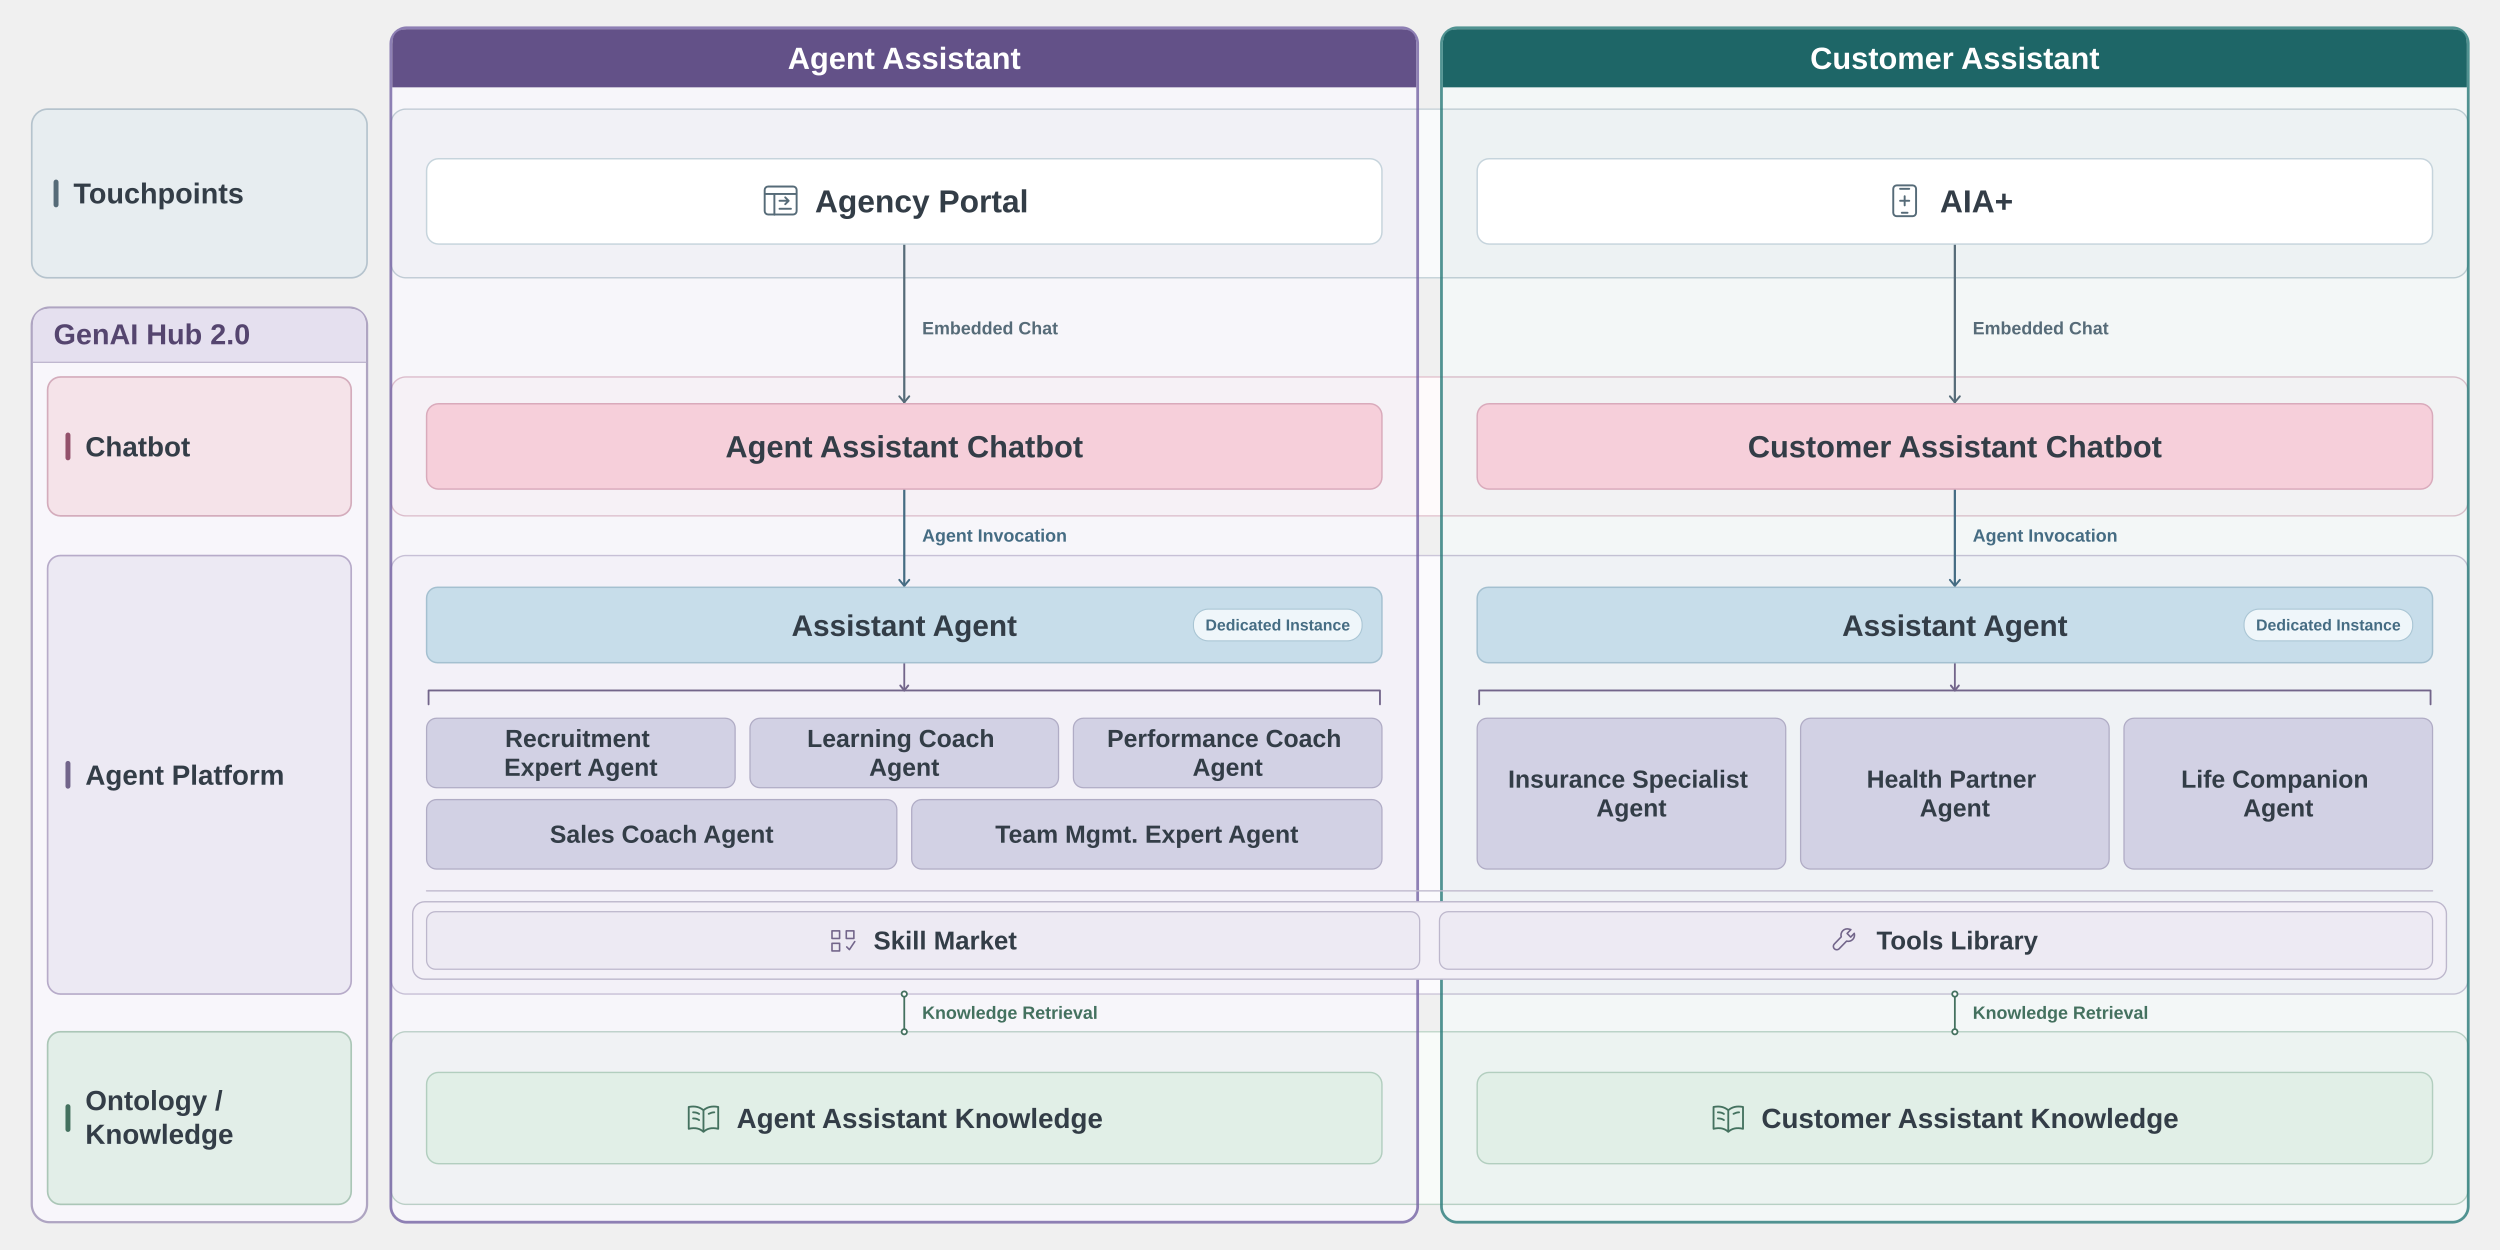
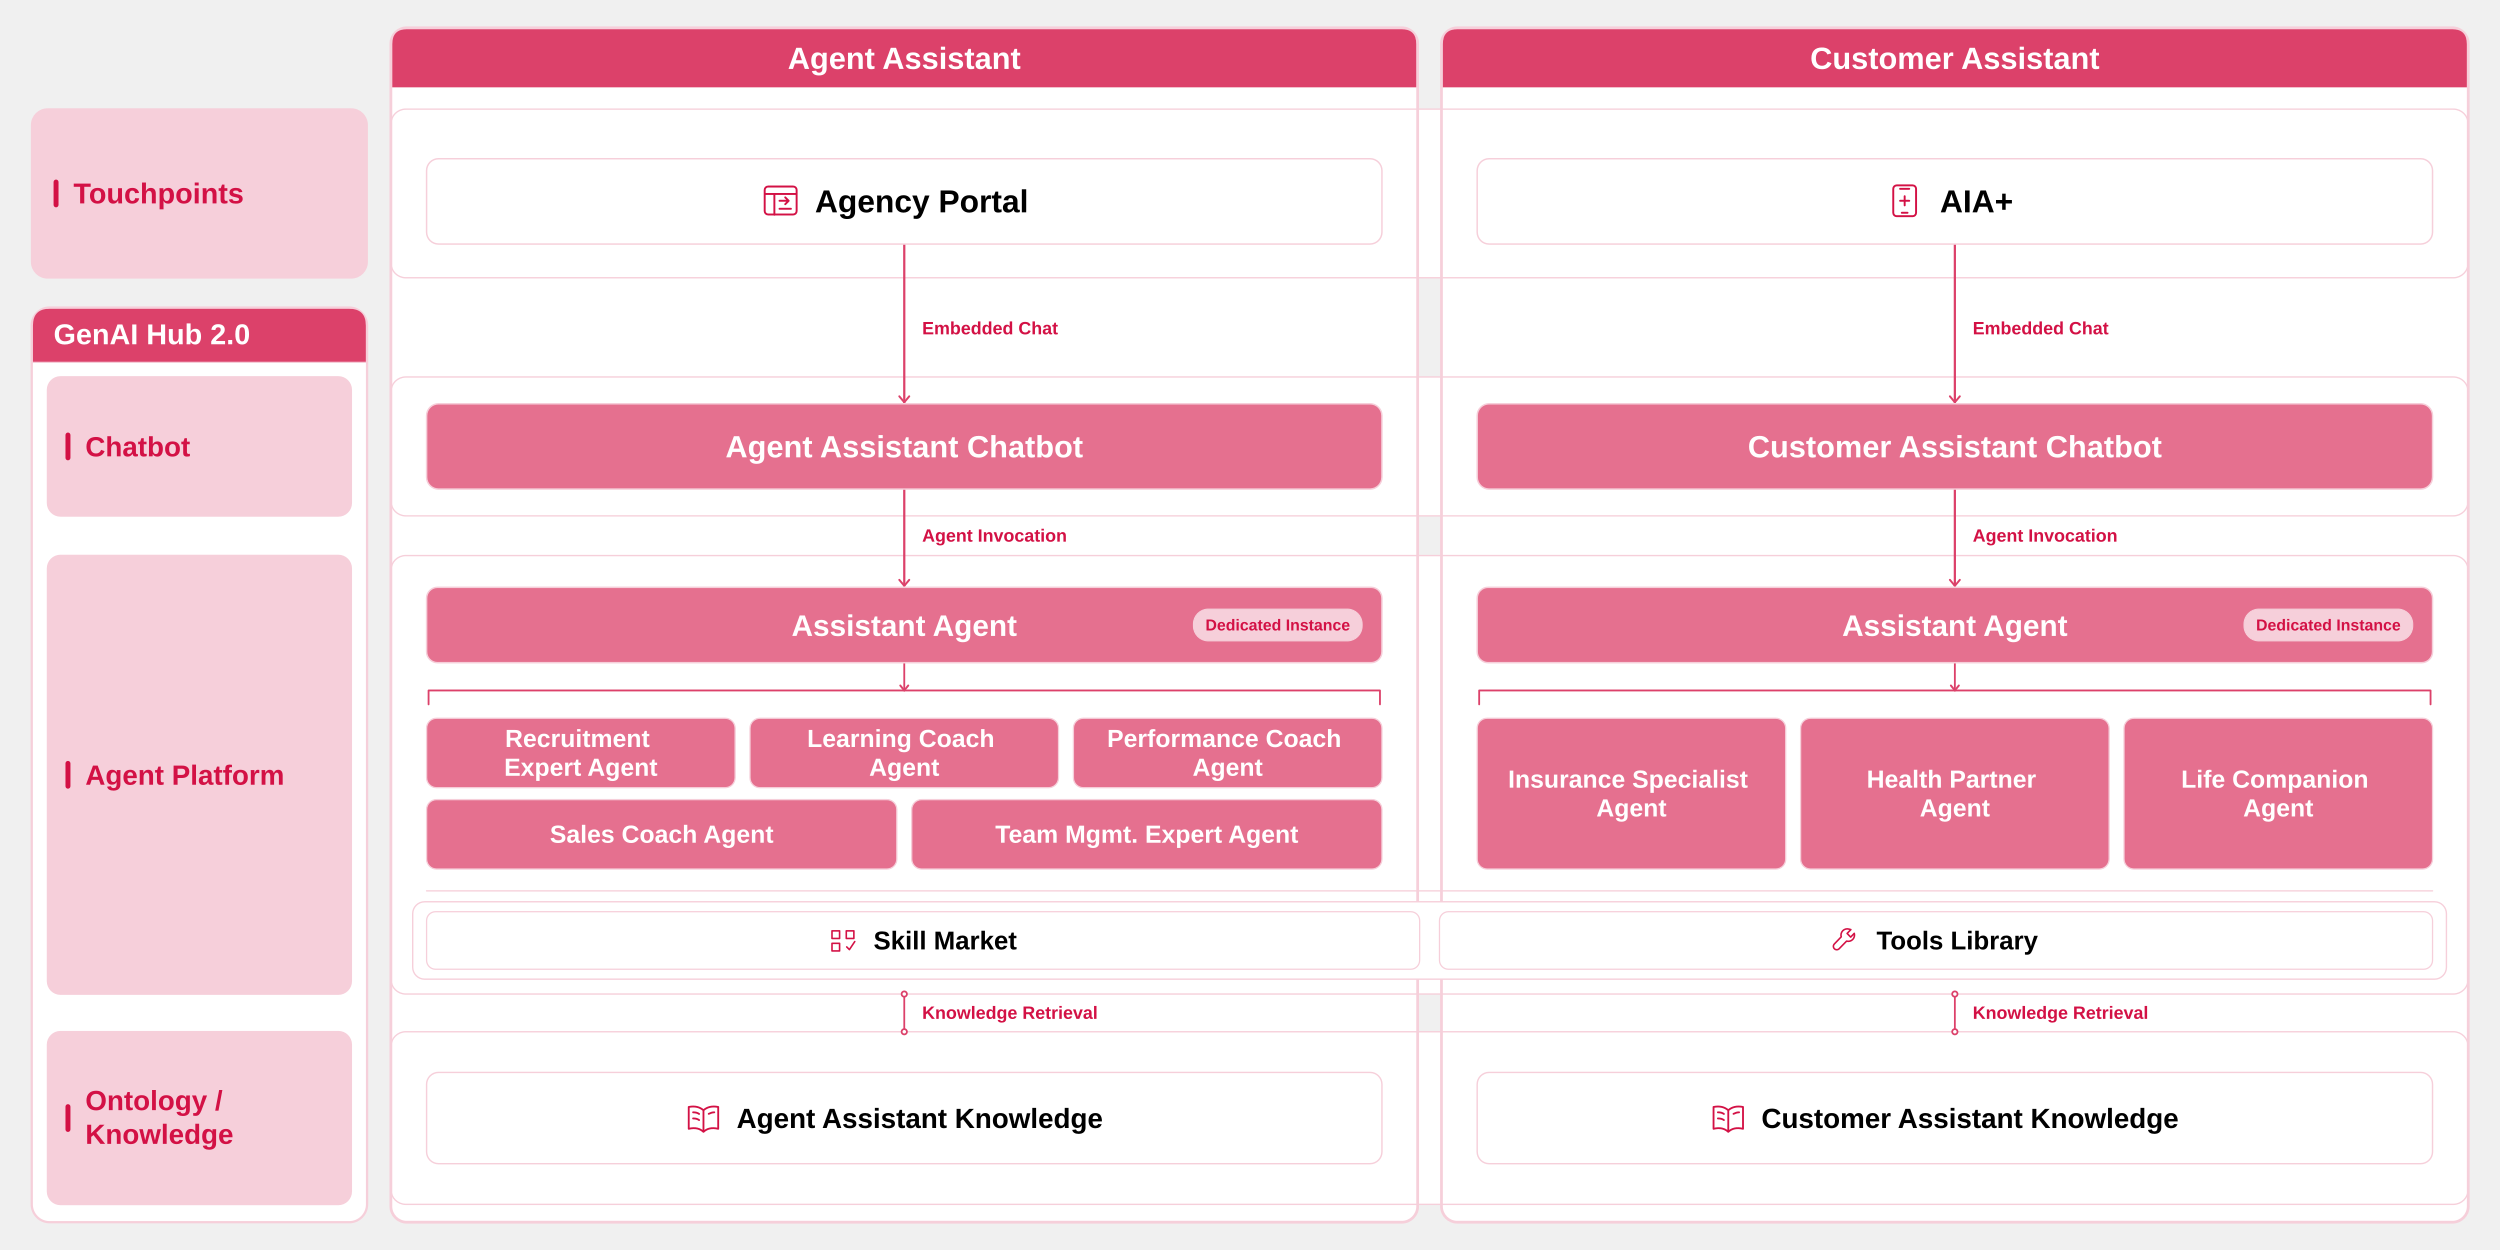
<svg xmlns="http://www.w3.org/2000/svg" width="4200" height="2100" viewBox="0 0 2520 1260" version="1.1" role="img" aria-labelledby="chart-title chart-desc">
  <g id="scenario-white-underlays">
    <rect x="394" y="28" width="1035" height="1204" rx="16" fill="#FFFFFF" stroke="none" stroke-width="0" />
    <rect x="1453" y="28" width="1035" height="1204" rx="16" fill="#FFFFFF" stroke="none" stroke-width="0" />
  </g>
  <g id="system-bands">
-     <rect x="394" y="110" width="2094" height="170" rx="15" fill="#F9FAFB" stroke="#C4D1D7" stroke-width="1.4" id="band-touchpoints" />
-     <rect x="394" y="380" width="2094" height="140" rx="15" fill="#FEFAFB" stroke="#E2C3CE" stroke-width="1.4" id="band-chatbot" />
-     <rect x="394" y="560" width="2094" height="442" rx="15" fill="#FBFAFD" stroke="#CCC6D9" stroke-width="1.4" id="band-agent-platform" />
-     <rect x="394" y="1040" width="2094" height="174" rx="15" fill="#F8FBF9" stroke="#C0D6C9" stroke-width="1.4" id="band-ontology-knowledge" />
+     <rect x="394" y="110" width="2094" height="170" rx="15" fill="#FFFFFF" stroke="#F6CFDA" stroke-width="1.4" id="band-touchpoints" />
+     <rect x="394" y="380" width="2094" height="140" rx="15" fill="#FFFFFF" stroke="#F6CFDA" stroke-width="1.4" id="band-chatbot" />
+     <rect x="394" y="560" width="2094" height="442" rx="15" fill="#FFFFFF" stroke="#F6CFDA" stroke-width="1.4" id="band-agent-platform" />
+     <rect x="394" y="1040" width="2094" height="174" rx="15" fill="#FFFFFF" stroke="#F6CFDA" stroke-width="1.4" id="band-ontology-knowledge" />
  </g>
  <g id="left-layer-hierarchy">
    <g id="touchpoints-label">
-       <rect x="32" y="110" width="338" height="170" rx="16" fill="#E7EDF0" stroke="#B5C3CD" stroke-width="1.7" />
-       <rect x="54" y="181" width="5" height="28" rx="2.5" fill="#566B78" stroke="none" stroke-width="1.5" />
-       <text x="74" y="205" font-family="Arial, Helvetica, sans-serif" font-size="29" font-weight="700" fill="#333D47" text-anchor="start">Touchpoints</text>
+       <rect x="32" y="110" width="338" height="170" rx="16" fill="#F6CFDA" stroke="#F6CFDA" stroke-width="1.7" />
+       <rect x="54" y="181" width="5" height="28" rx="2.5" fill="#D31145" stroke="none" stroke-width="1.5" />
+       <text x="74" y="205" font-family="Arial, Helvetica, sans-serif" font-size="29" font-weight="700" fill="#D31145" text-anchor="start">Touchpoints</text>
    </g>
    <g id="genai-hub-2-label-group">
-       <rect x="32" y="310" width="338" height="922" rx="18" fill="#F8F6FB" stroke="#AFA5C2" stroke-width="2.3" id="genai-hub-2-frame" />
-       <path d="M33.2 365.2V328.2Q33.2 311.2 50.2 311.2H351.8Q368.8 311.2 368.8 328.2V365.2Z" fill="#E5E0EF" stroke="#E5E0EF" stroke-width="0" stroke-linecap="round" stroke-linejoin="round" />
-       <path d="M33.2 365.2H368.8" fill="none" stroke="#B8AEC9" stroke-width="1.2" stroke-linecap="round" stroke-linejoin="round" />
-       <text x="54" y="347" font-family="Arial, Helvetica, sans-serif" font-size="29" font-weight="700" fill="#55456F" text-anchor="start">GenAI Hub 2.0</text>
+       <rect x="32" y="310" width="338" height="922" rx="18" fill="#FFFFFF" stroke="#F6CFDA" stroke-width="2.3" id="genai-hub-2-frame" />
+       <path d="M33.2 365.2V328.2Q33.2 311.2 50.2 311.2H351.8Q368.8 311.2 368.8 328.2V365.2Z" fill="#DC416A" stroke="#DC416A" stroke-width="0" stroke-linecap="round" stroke-linejoin="round" />
+       <path d="M33.2 365.2H368.8" fill="none" stroke="#F6CFDA" stroke-width="1.2" stroke-linecap="round" stroke-linejoin="round" />
+       <text x="54" y="347" font-family="Arial, Helvetica, sans-serif" font-size="29" font-weight="700" fill="#FFFFFF" text-anchor="start">GenAI Hub 2.0</text>
      <g id="chatbot-label">
-         <rect x="48" y="380" width="306" height="140" rx="13" fill="#F5E3E9" stroke="#D4ACBC" stroke-width="1.7" />
-         <rect x="66" y="436.0" width="5" height="28" rx="2.5" fill="#93516B" stroke="none" stroke-width="1.5" />
-         <text x="86" y="460.0" font-family="Arial, Helvetica, sans-serif" font-size="28" font-weight="700" fill="#333D47" text-anchor="start">Chatbot</text>
+         <rect x="48" y="380" width="306" height="140" rx="13" fill="#F6CFDA" stroke="#F6CFDA" stroke-width="1.7" />
+         <rect x="66" y="436.0" width="5" height="28" rx="2.5" fill="#D31145" stroke="none" stroke-width="1.5" />
+         <text x="86" y="460.0" font-family="Arial, Helvetica, sans-serif" font-size="28" font-weight="700" fill="#D31145" text-anchor="start">Chatbot</text>
      </g>
      <g id="agent-platform-label">
-         <rect x="48" y="560" width="306" height="442" rx="13" fill="#ECE9F3" stroke="#B7ABC9" stroke-width="1.7" />
-         <rect x="66" y="767.0" width="5" height="28" rx="2.5" fill="#72658A" stroke="none" stroke-width="1.5" />
-         <text x="86" y="791.0" font-family="Arial, Helvetica, sans-serif" font-size="28" font-weight="700" fill="#333D47" text-anchor="start">Agent Platform</text>
+         <rect x="48" y="560" width="306" height="442" rx="13" fill="#F6CFDA" stroke="#F6CFDA" stroke-width="1.7" />
+         <rect x="66" y="767.0" width="5" height="28" rx="2.5" fill="#D31145" stroke="none" stroke-width="1.5" />
+         <text x="86" y="791.0" font-family="Arial, Helvetica, sans-serif" font-size="28" font-weight="700" fill="#D31145" text-anchor="start">Agent Platform</text>
      </g>
      <g id="ontology-knowledge-label">
-         <rect x="48" y="1040" width="306" height="174" rx="13" fill="#E2EEE8" stroke="#ABC6B7" stroke-width="1.7" />
-         <rect x="66" y="1113.0" width="5" height="28" rx="2.5" fill="#44715F" stroke="none" stroke-width="1.5" />
-         <text x="86" y="1127.0" font-family="Arial, Helvetica, sans-serif" font-size="28" font-weight="700" fill="#333D47" text-anchor="start">
+         <rect x="48" y="1040" width="306" height="174" rx="13" fill="#F6CFDA" stroke="#F6CFDA" stroke-width="1.7" />
+         <rect x="66" y="1113.0" width="5" height="28" rx="2.5" fill="#D31145" stroke="none" stroke-width="1.5" />
+         <text x="86" y="1127.0" font-family="Arial, Helvetica, sans-serif" font-size="28" font-weight="700" fill="#D31145" text-anchor="start">
          <tspan x="86" y="1119.0">Ontology /</tspan>
          <tspan x="86" y="1153.0">Knowledge</tspan>
        </text>
      </g>
    </g>
  </g>
  <g id="scenario-frames">
-     <rect x="394" y="28" width="1035" height="1204" rx="16" fill="#7463A4" stroke="#7463A4" stroke-width="2.8" fill-opacity=".056" stroke-opacity=".8" id="frame-agent" />
-     <path d="M395.4 88.0V44.4Q395.4 29.4 410.4 29.4H1412.6Q1427.6 29.4 1427.6 44.4V88.0Z" fill="#635188" stroke="#635188" stroke-width="0" stroke-linecap="round" stroke-linejoin="round" />
-     <text x="911.5" y="69.5" font-family="Arial, Helvetica, sans-serif" font-size="31" font-weight="700" fill="white" text-anchor="middle">Agent Assistant</text>
-     <rect x="1453" y="28" width="1035" height="1204" rx="16" fill="#287B79" stroke="#287B79" stroke-width="2.8" fill-opacity=".056" stroke-opacity=".8" id="frame-customer" />
-     <path d="M1454.4 88.0V44.4Q1454.4 29.4 1469.4 29.4H2471.6Q2486.6 29.4 2486.6 44.4V88.0Z" fill="#1E6667" stroke="#1E6667" stroke-width="0" stroke-linecap="round" stroke-linejoin="round" />
-     <text x="1970.5" y="69.5" font-family="Arial, Helvetica, sans-serif" font-size="31" font-weight="700" fill="white" text-anchor="middle">Customer Assistant</text>
+     <rect x="394" y="28" width="1035" height="1204" rx="16" fill="none" stroke="#F6CFDA" stroke-width="2.8" fill-opacity="1" stroke-opacity="1" id="frame-agent" />
+     <path d="M395.4 88.0V44.4Q395.4 29.4 410.4 29.4H1412.6Q1427.6 29.4 1427.6 44.4V88.0Z" fill="#DC416A" stroke="#DC416A" stroke-width="0" stroke-linecap="round" stroke-linejoin="round" />
+     <text x="911.5" y="69.5" font-family="Arial, Helvetica, sans-serif" font-size="31" font-weight="700" fill="#FFFFFF" text-anchor="middle">Agent Assistant</text>
+     <rect x="1453" y="28" width="1035" height="1204" rx="16" fill="none" stroke="#F6CFDA" stroke-width="2.8" fill-opacity="1" stroke-opacity="1" id="frame-customer" />
+     <path d="M1454.4 88.0V44.4Q1454.4 29.4 1469.4 29.4H2471.6Q2486.6 29.4 2486.6 44.4V88.0Z" fill="#DC416A" stroke="#DC416A" stroke-width="0" stroke-linecap="round" stroke-linejoin="round" />
+     <text x="1970.5" y="69.5" font-family="Arial, Helvetica, sans-serif" font-size="31" font-weight="700" fill="#FFFFFF" text-anchor="middle">Customer Assistant</text>
  </g>
  <g id="flow">
-     <path d="M911.5 246V405.5" fill="none" stroke="#566B78" stroke-width="2.25" stroke-linecap="round" stroke-linejoin="round" />
-     <path d="M906.5 399.5L911.5 405.5L916.5 399.5" fill="none" stroke="#566B78" stroke-width="2" stroke-linecap="round" stroke-linejoin="round" />
-     <text x="929.5" y="337" font-family="Arial, Helvetica, sans-serif" font-size="18" font-weight="700" fill="#566B78" text-anchor="start">Embedded Chat</text>
-     <path d="M911.5 493V590.5" fill="none" stroke="#456C83" stroke-width="2.25" stroke-linecap="round" stroke-linejoin="round" />
-     <path d="M906.5 584.5L911.5 590.5L916.5 584.5" fill="none" stroke="#456C83" stroke-width="2" stroke-linecap="round" stroke-linejoin="round" />
-     <text x="929.5" y="546" font-family="Arial, Helvetica, sans-serif" font-size="18" font-weight="700" fill="#456C83" text-anchor="start">Agent Invocation</text>
-     <path d="M911.5 668V696M432 710V696H1391V710" fill="none" stroke="#72658A" stroke-width="1.85" stroke-linecap="round" stroke-linejoin="round" />
-     <path d="M907.5 691L911.5 696L915.5 691" fill="none" stroke="#72658A" stroke-width="2" stroke-linecap="round" stroke-linejoin="round" />
-     <path d="M911.5 1002V1040" fill="none" stroke="#44715F" stroke-width="1.8" stroke-linecap="round" stroke-linejoin="round" />
-     <circle cx="911.5" cy="1002" r="2.7" fill="white" stroke="#44715F" stroke-width="1.8" />
-     <circle cx="911.5" cy="1040" r="2.7" fill="white" stroke="#44715F" stroke-width="1.8" />
-     <text x="929.5" y="1027" font-family="Arial, Helvetica, sans-serif" font-size="18" font-weight="700" fill="#44715F" text-anchor="start">Knowledge Retrieval</text>
-     <path d="M1970.5 246V405.5" fill="none" stroke="#566B78" stroke-width="2.25" stroke-linecap="round" stroke-linejoin="round" />
-     <path d="M1965.5 399.5L1970.5 405.5L1975.5 399.5" fill="none" stroke="#566B78" stroke-width="2" stroke-linecap="round" stroke-linejoin="round" />
-     <text x="1988.5" y="337" font-family="Arial, Helvetica, sans-serif" font-size="18" font-weight="700" fill="#566B78" text-anchor="start">Embedded Chat</text>
-     <path d="M1970.5 493V590.5" fill="none" stroke="#456C83" stroke-width="2.25" stroke-linecap="round" stroke-linejoin="round" />
-     <path d="M1965.5 584.5L1970.5 590.5L1975.5 584.5" fill="none" stroke="#456C83" stroke-width="2" stroke-linecap="round" stroke-linejoin="round" />
-     <text x="1988.5" y="546" font-family="Arial, Helvetica, sans-serif" font-size="18" font-weight="700" fill="#456C83" text-anchor="start">Agent Invocation</text>
-     <path d="M1970.5 668V696M1491 710V696H2450V710" fill="none" stroke="#72658A" stroke-width="1.85" stroke-linecap="round" stroke-linejoin="round" />
-     <path d="M1966.5 691L1970.5 696L1974.5 691" fill="none" stroke="#72658A" stroke-width="2" stroke-linecap="round" stroke-linejoin="round" />
-     <path d="M1970.5 1002V1040" fill="none" stroke="#44715F" stroke-width="1.8" stroke-linecap="round" stroke-linejoin="round" />
-     <circle cx="1970.5" cy="1002" r="2.7" fill="white" stroke="#44715F" stroke-width="1.8" />
-     <circle cx="1970.5" cy="1040" r="2.7" fill="white" stroke="#44715F" stroke-width="1.8" />
-     <text x="1988.5" y="1027" font-family="Arial, Helvetica, sans-serif" font-size="18" font-weight="700" fill="#44715F" text-anchor="start">Knowledge Retrieval</text>
+     <path d="M911.5 246V405.5" fill="none" stroke="#DC416A" stroke-width="2.25" stroke-linecap="round" stroke-linejoin="round" />
+     <path d="M906.5 399.5L911.5 405.5L916.5 399.5" fill="none" stroke="#DC416A" stroke-width="2" stroke-linecap="round" stroke-linejoin="round" />
+     <text x="929.5" y="337" font-family="Arial, Helvetica, sans-serif" font-size="18" font-weight="700" fill="#D31145" text-anchor="start">Embedded Chat</text>
+     <path d="M911.5 493V590.5" fill="none" stroke="#DC416A" stroke-width="2.25" stroke-linecap="round" stroke-linejoin="round" />
+     <path d="M906.5 584.5L911.5 590.5L916.5 584.5" fill="none" stroke="#DC416A" stroke-width="2" stroke-linecap="round" stroke-linejoin="round" />
+     <text x="929.5" y="546" font-family="Arial, Helvetica, sans-serif" font-size="18" font-weight="700" fill="#D31145" text-anchor="start">Agent Invocation</text>
+     <path d="M911.5 668V696M432 710V696H1391V710" fill="none" stroke="#DC416A" stroke-width="1.85" stroke-linecap="round" stroke-linejoin="round" />
+     <path d="M907.5 691L911.5 696L915.5 691" fill="none" stroke="#DC416A" stroke-width="2" stroke-linecap="round" stroke-linejoin="round" />
+     <path d="M911.5 1002V1040" fill="none" stroke="#DC416A" stroke-width="1.8" stroke-linecap="round" stroke-linejoin="round" />
+     <circle cx="911.5" cy="1002" r="2.7" fill="#FFFFFF" stroke="#DC416A" stroke-width="1.8" />
+     <circle cx="911.5" cy="1040" r="2.7" fill="#FFFFFF" stroke="#DC416A" stroke-width="1.8" />
+     <text x="929.5" y="1027" font-family="Arial, Helvetica, sans-serif" font-size="18" font-weight="700" fill="#D31145" text-anchor="start">Knowledge Retrieval</text>
+     <path d="M1970.5 246V405.5" fill="none" stroke="#DC416A" stroke-width="2.25" stroke-linecap="round" stroke-linejoin="round" />
+     <path d="M1965.5 399.5L1970.5 405.5L1975.5 399.5" fill="none" stroke="#DC416A" stroke-width="2" stroke-linecap="round" stroke-linejoin="round" />
+     <text x="1988.5" y="337" font-family="Arial, Helvetica, sans-serif" font-size="18" font-weight="700" fill="#D31145" text-anchor="start">Embedded Chat</text>
+     <path d="M1970.5 493V590.5" fill="none" stroke="#DC416A" stroke-width="2.25" stroke-linecap="round" stroke-linejoin="round" />
+     <path d="M1965.5 584.5L1970.5 590.5L1975.5 584.5" fill="none" stroke="#DC416A" stroke-width="2" stroke-linecap="round" stroke-linejoin="round" />
+     <text x="1988.5" y="546" font-family="Arial, Helvetica, sans-serif" font-size="18" font-weight="700" fill="#D31145" text-anchor="start">Agent Invocation</text>
+     <path d="M1970.5 668V696M1491 710V696H2450V710" fill="none" stroke="#DC416A" stroke-width="1.85" stroke-linecap="round" stroke-linejoin="round" />
+     <path d="M1966.5 691L1970.5 696L1974.5 691" fill="none" stroke="#DC416A" stroke-width="2" stroke-linecap="round" stroke-linejoin="round" />
+     <path d="M1970.5 1002V1040" fill="none" stroke="#DC416A" stroke-width="1.8" stroke-linecap="round" stroke-linejoin="round" />
+     <circle cx="1970.5" cy="1002" r="2.7" fill="#FFFFFF" stroke="#DC416A" stroke-width="1.8" />
+     <circle cx="1970.5" cy="1040" r="2.7" fill="#FFFFFF" stroke="#DC416A" stroke-width="1.8" />
+     <text x="1988.5" y="1027" font-family="Arial, Helvetica, sans-serif" font-size="18" font-weight="700" fill="#D31145" text-anchor="start">Knowledge Retrieval</text>
  </g>
  <g id="scenario-content">
    <g id="scenario-agent-content">
-       <rect x="430" y="160" width="963" height="86" rx="12" fill="#FFFFFF" stroke="#C6D4DC" stroke-width="1.5" id="touch-agent" />
-       <g transform="translate(768.5 184) scale(1.15)" fill="none" stroke="#566B78" stroke-width="1.7" stroke-linecap="round" stroke-linejoin="round" aria-hidden="true">
+       <rect x="430" y="160" width="963" height="86" rx="12" fill="#FFFFFF" stroke="#F6CFDA" stroke-width="1.5" id="touch-agent" />
+       <g transform="translate(768.5 184) scale(1.15)" fill="none" stroke="#D31145" stroke-width="1.7" stroke-linecap="round" stroke-linejoin="round" aria-hidden="true">
        <path d="M5 3.5h22a3 3 0 0 1 3 3v18.5a3 3 0 0 1-3 3H5a3 3 0 0 1-3-3V6.5a3 3 0 0 1 3-3z" />
        <path d="M2.5 10h27M10.5 10v18M15 16h8m-3-3 3 3-3 3M15 23h10" />
      </g>
-       <text x="821.5" y="214" font-family="Arial, Helvetica, sans-serif" font-size="32" font-weight="700" fill="#333D47" text-anchor="start">Agency Portal</text>
-       <rect x="430" y="407" width="963" height="86" rx="12" fill="#F6CFDA" stroke="#D9AABB" stroke-width="1.5" id="bot-agent" />
-       <text x="911.5" y="461" font-family="Arial, Helvetica, sans-serif" font-size="31" font-weight="700" fill="#333D47" text-anchor="middle">Agent Assistant Chatbot</text>
-       <rect x="430" y="592" width="963" height="76" rx="11" fill="#C7DDEA" stroke="#A4C0D0" stroke-width="1.5" id="assistant-agent" />
-       <text x="911.5" y="641" font-family="Arial, Helvetica, sans-serif" font-size="30" font-weight="700" fill="#333D47" text-anchor="middle">Assistant Agent</text>
-       <rect x="1203" y="614" width="170" height="32" rx="15" fill="#EFF6FA" stroke="#A9C5D4" stroke-width="1.1" />
-       <text x="1288" y="635.5" font-family="Arial, Helvetica, sans-serif" font-size="16" font-weight="700" fill="#456C83" text-anchor="middle">Dedicated Instance</text>
+       <text x="821.5" y="214" font-family="Arial, Helvetica, sans-serif" font-size="32" font-weight="700" fill="#000000" text-anchor="start">Agency Portal</text>
+       <rect x="430" y="407" width="963" height="86" rx="12" fill="#E5708F" stroke="#F6CFDA" stroke-width="1.5" id="bot-agent" />
+       <text x="911.5" y="461" font-family="Arial, Helvetica, sans-serif" font-size="31" font-weight="700" fill="#FFFFFF" text-anchor="middle">Agent Assistant Chatbot</text>
+       <rect x="430" y="592" width="963" height="76" rx="11" fill="#E5708F" stroke="#F6CFDA" stroke-width="1.5" id="assistant-agent" />
+       <text x="911.5" y="641" font-family="Arial, Helvetica, sans-serif" font-size="30" font-weight="700" fill="#FFFFFF" text-anchor="middle">Assistant Agent</text>
+       <rect x="1203" y="614" width="170" height="32" rx="15" fill="#F6CFDA" stroke="#F6CFDA" stroke-width="1.1" />
+       <text x="1288" y="635.5" font-family="Arial, Helvetica, sans-serif" font-size="16" font-weight="700" fill="#D31145" text-anchor="middle">Dedicated Instance</text>
      <g id="domain-agents-agent">
        <g id="domain-agent-0">
-           <rect x="430" y="724" width="311" height="70" rx="10" fill="#D2D1E4" stroke="#B0ACC5" stroke-width="1.3" />
-           <text x="585.5" y="759.0" font-family="Arial, Helvetica, sans-serif" font-size="25" font-weight="700" fill="#333D47" text-anchor="middle">
+           <rect x="430" y="724" width="311" height="70" rx="10" fill="#E5708F" stroke="#F6CFDA" stroke-width="1.3" />
+           <text x="585.5" y="759.0" font-family="Arial, Helvetica, sans-serif" font-size="25" font-weight="700" fill="#FFFFFF" text-anchor="middle">
            <tspan x="585.5" y="753.0">Recruitment</tspan>
            <tspan x="585.5" y="782.0">Expert Agent</tspan>
          </text>
        </g>
        <g id="domain-agent-1">
-           <rect x="756" y="724" width="311" height="70" rx="10" fill="#D2D1E4" stroke="#B0ACC5" stroke-width="1.3" />
-           <text x="911.5" y="759.0" font-family="Arial, Helvetica, sans-serif" font-size="25" font-weight="700" fill="#333D47" text-anchor="middle">
+           <rect x="756" y="724" width="311" height="70" rx="10" fill="#E5708F" stroke="#F6CFDA" stroke-width="1.3" />
+           <text x="911.5" y="759.0" font-family="Arial, Helvetica, sans-serif" font-size="25" font-weight="700" fill="#FFFFFF" text-anchor="middle">
            <tspan x="911.5" y="753.0">Learning Coach</tspan>
            <tspan x="911.5" y="782.0">Agent</tspan>
          </text>
        </g>
        <g id="domain-agent-2">
-           <rect x="1082" y="724" width="311" height="70" rx="10" fill="#D2D1E4" stroke="#B0ACC5" stroke-width="1.3" />
-           <text x="1237.5" y="759.0" font-family="Arial, Helvetica, sans-serif" font-size="25" font-weight="700" fill="#333D47" text-anchor="middle">
+           <rect x="1082" y="724" width="311" height="70" rx="10" fill="#E5708F" stroke="#F6CFDA" stroke-width="1.3" />
+           <text x="1237.5" y="759.0" font-family="Arial, Helvetica, sans-serif" font-size="25" font-weight="700" fill="#FFFFFF" text-anchor="middle">
            <tspan x="1237.5" y="753.0">Performance Coach</tspan>
            <tspan x="1237.5" y="782.0">Agent</tspan>
          </text>
        </g>
        <g id="domain-agent-3">
-           <rect x="430" y="806" width="474" height="70" rx="10" fill="#D2D1E4" stroke="#B0ACC5" stroke-width="1.3" />
-           <text x="667.0" y="841.0" font-family="Arial, Helvetica, sans-serif" font-size="25" font-weight="700" fill="#333D47" text-anchor="middle">
+           <rect x="430" y="806" width="474" height="70" rx="10" fill="#E5708F" stroke="#F6CFDA" stroke-width="1.3" />
+           <text x="667.0" y="841.0" font-family="Arial, Helvetica, sans-serif" font-size="25" font-weight="700" fill="#FFFFFF" text-anchor="middle">
            <tspan x="667.0" y="849.5">Sales Coach Agent</tspan>
          </text>
        </g>
        <g id="domain-agent-4">
-           <rect x="919" y="806" width="474" height="70" rx="10" fill="#D2D1E4" stroke="#B0ACC5" stroke-width="1.3" />
-           <text x="1156.0" y="841.0" font-family="Arial, Helvetica, sans-serif" font-size="25" font-weight="700" fill="#333D47" text-anchor="middle">
+           <rect x="919" y="806" width="474" height="70" rx="10" fill="#E5708F" stroke="#F6CFDA" stroke-width="1.3" />
+           <text x="1156.0" y="841.0" font-family="Arial, Helvetica, sans-serif" font-size="25" font-weight="700" fill="#FFFFFF" text-anchor="middle">
            <tspan x="1156.0" y="849.5">Team Mgmt. Expert Agent</tspan>
          </text>
        </g>
      </g>
-       <rect x="430" y="1081" width="963" height="92" rx="12" fill="#E1EFE7" stroke="#B2CEBF" stroke-width="1.45" id="knowledge-agent" />
-       <g transform="translate(691.5 1110) scale(1.1)" fill="none" stroke="#44715F" stroke-width="1.7" stroke-linecap="round" stroke-linejoin="round" aria-hidden="true">
+       <rect x="430" y="1081" width="963" height="92" rx="12" fill="#FFFFFF" stroke="#F6CFDA" stroke-width="1.45" id="knowledge-agent" />
+       <g transform="translate(691.5 1110) scale(1.1)" fill="none" stroke="#D31145" stroke-width="1.7" stroke-linecap="round" stroke-linejoin="round" aria-hidden="true">
        <path d="M16 8.3C12.5 5.3 8.2 4.2 2.5 5.3v20c5.9-1.4 10.2-.3 13.5 2.8 3.3-3.1 7.6-4.2 13.5-2.8v-20C23.8 4.2 19.5 5.3 16 8.3zm0 0v19.5M6.5 10.2c2.5 0 4.1.5 5.5 1.5m-5.5 4.1c2.5 0 4.1.5 5.5 1.5m8.8-5.7c1.6-.8 3.3-1.4 5.1-1.4" />
      </g>
-       <text x="742.5" y="1137" font-family="Arial, Helvetica, sans-serif" font-size="28" font-weight="700" fill="#333D47" text-anchor="start">Agent Assistant Knowledge</text>
+       <text x="742.5" y="1137" font-family="Arial, Helvetica, sans-serif" font-size="28" font-weight="700" fill="#000000" text-anchor="start">Agent Assistant Knowledge</text>
    </g>
    <g id="scenario-customer-content">
-       <rect x="1489" y="160" width="963" height="86" rx="12" fill="#FFFFFF" stroke="#C6D4DC" stroke-width="1.5" id="touch-customer" />
-       <g transform="translate(1901.5 184) scale(1.15)" fill="none" stroke="#566B78" stroke-width="1.7" stroke-linecap="round" stroke-linejoin="round" aria-hidden="true">
+       <rect x="1489" y="160" width="963" height="86" rx="12" fill="#FFFFFF" stroke="#F6CFDA" stroke-width="1.5" id="touch-customer" />
+       <g transform="translate(1901.5 184) scale(1.15)" fill="none" stroke="#D31145" stroke-width="1.7" stroke-linecap="round" stroke-linejoin="round" aria-hidden="true">
        <path d="M9 2.5h14a3 3 0 0 1 3 3v21a3 3 0 0 1-3 3H9a3 3 0 0 1-3-3v-21a3 3 0 0 1 3-3z" />
        <path d="M12 5.5h8m-6.5 21h5M12 16h8m-4-4v8" />
      </g>
-       <text x="1955.5" y="214" font-family="Arial, Helvetica, sans-serif" font-size="32" font-weight="700" fill="#333D47" text-anchor="start">AIA+</text>
-       <rect x="1489" y="407" width="963" height="86" rx="12" fill="#F6CFDA" stroke="#D9AABB" stroke-width="1.5" id="bot-customer" />
-       <text x="1970.5" y="461" font-family="Arial, Helvetica, sans-serif" font-size="31" font-weight="700" fill="#333D47" text-anchor="middle">Customer Assistant Chatbot</text>
-       <rect x="1489" y="592" width="963" height="76" rx="11" fill="#C7DDEA" stroke="#A4C0D0" stroke-width="1.5" id="assistant-customer" />
-       <text x="1970.5" y="641" font-family="Arial, Helvetica, sans-serif" font-size="30" font-weight="700" fill="#333D47" text-anchor="middle">Assistant Agent</text>
-       <rect x="2262" y="614" width="170" height="32" rx="15" fill="#EFF6FA" stroke="#A9C5D4" stroke-width="1.1" />
-       <text x="2347" y="635.5" font-family="Arial, Helvetica, sans-serif" font-size="16" font-weight="700" fill="#456C83" text-anchor="middle">Dedicated Instance</text>
+       <text x="1955.5" y="214" font-family="Arial, Helvetica, sans-serif" font-size="32" font-weight="700" fill="#000000" text-anchor="start">AIA+</text>
+       <rect x="1489" y="407" width="963" height="86" rx="12" fill="#E5708F" stroke="#F6CFDA" stroke-width="1.5" id="bot-customer" />
+       <text x="1970.5" y="461" font-family="Arial, Helvetica, sans-serif" font-size="31" font-weight="700" fill="#FFFFFF" text-anchor="middle">Customer Assistant Chatbot</text>
+       <rect x="1489" y="592" width="963" height="76" rx="11" fill="#E5708F" stroke="#F6CFDA" stroke-width="1.5" id="assistant-customer" />
+       <text x="1970.5" y="641" font-family="Arial, Helvetica, sans-serif" font-size="30" font-weight="700" fill="#FFFFFF" text-anchor="middle">Assistant Agent</text>
+       <rect x="2262" y="614" width="170" height="32" rx="15" fill="#F6CFDA" stroke="#F6CFDA" stroke-width="1.1" />
+       <text x="2347" y="635.5" font-family="Arial, Helvetica, sans-serif" font-size="16" font-weight="700" fill="#D31145" text-anchor="middle">Dedicated Instance</text>
      <g id="domain-agents-customer">
        <g id="domain-customer-0">
-           <rect x="1489" y="724" width="311" height="152" rx="10" fill="#D2D1E4" stroke="#B0ACC5" stroke-width="1.3" />
-           <text x="1644.5" y="800.0" font-family="Arial, Helvetica, sans-serif" font-size="25" font-weight="700" fill="#333D47" text-anchor="middle">
+           <rect x="1489" y="724" width="311" height="152" rx="10" fill="#E5708F" stroke="#F6CFDA" stroke-width="1.3" />
+           <text x="1644.5" y="800.0" font-family="Arial, Helvetica, sans-serif" font-size="25" font-weight="700" fill="#FFFFFF" text-anchor="middle">
            <tspan x="1644.5" y="794.0">Insurance Specialist</tspan>
            <tspan x="1644.5" y="823.0">Agent</tspan>
          </text>
        </g>
        <g id="domain-customer-1">
-           <rect x="1815" y="724" width="311" height="152" rx="10" fill="#D2D1E4" stroke="#B0ACC5" stroke-width="1.3" />
-           <text x="1970.5" y="800.0" font-family="Arial, Helvetica, sans-serif" font-size="25" font-weight="700" fill="#333D47" text-anchor="middle">
+           <rect x="1815" y="724" width="311" height="152" rx="10" fill="#E5708F" stroke="#F6CFDA" stroke-width="1.3" />
+           <text x="1970.5" y="800.0" font-family="Arial, Helvetica, sans-serif" font-size="25" font-weight="700" fill="#FFFFFF" text-anchor="middle">
            <tspan x="1970.5" y="794.0">Health Partner</tspan>
            <tspan x="1970.5" y="823.0">Agent</tspan>
          </text>
        </g>
        <g id="domain-customer-2">
-           <rect x="2141" y="724" width="311" height="152" rx="10" fill="#D2D1E4" stroke="#B0ACC5" stroke-width="1.3" />
-           <text x="2296.5" y="800.0" font-family="Arial, Helvetica, sans-serif" font-size="25" font-weight="700" fill="#333D47" text-anchor="middle">
+           <rect x="2141" y="724" width="311" height="152" rx="10" fill="#E5708F" stroke="#F6CFDA" stroke-width="1.3" />
+           <text x="2296.5" y="800.0" font-family="Arial, Helvetica, sans-serif" font-size="25" font-weight="700" fill="#FFFFFF" text-anchor="middle">
            <tspan x="2296.5" y="794.0">Life Companion</tspan>
            <tspan x="2296.5" y="823.0">Agent</tspan>
          </text>
        </g>
      </g>
-       <rect x="1489" y="1081" width="963" height="92" rx="12" fill="#E1EFE7" stroke="#B2CEBF" stroke-width="1.45" id="knowledge-customer" />
-       <g transform="translate(1724.5 1110) scale(1.1)" fill="none" stroke="#44715F" stroke-width="1.7" stroke-linecap="round" stroke-linejoin="round" aria-hidden="true">
+       <rect x="1489" y="1081" width="963" height="92" rx="12" fill="#FFFFFF" stroke="#F6CFDA" stroke-width="1.45" id="knowledge-customer" />
+       <g transform="translate(1724.5 1110) scale(1.1)" fill="none" stroke="#D31145" stroke-width="1.7" stroke-linecap="round" stroke-linejoin="round" aria-hidden="true">
        <path d="M16 8.3C12.5 5.3 8.2 4.2 2.5 5.3v20c5.9-1.4 10.2-.3 13.5 2.8 3.3-3.1 7.6-4.2 13.5-2.8v-20C23.8 4.2 19.5 5.3 16 8.3zm0 0v19.5M6.5 10.2c2.5 0 4.1.5 5.5 1.5m-5.5 4.1c2.5 0 4.1.5 5.5 1.5m8.8-5.7c1.6-.8 3.3-1.4 5.1-1.4" />
      </g>
-       <text x="1775.5" y="1137" font-family="Arial, Helvetica, sans-serif" font-size="28" font-weight="700" fill="#333D47" text-anchor="start">Customer Assistant Knowledge</text>
+       <text x="1775.5" y="1137" font-family="Arial, Helvetica, sans-serif" font-size="28" font-weight="700" fill="#000000" text-anchor="start">Customer Assistant Knowledge</text>
    </g>
  </g>
  <g id="shared-capability-catalogs">
-     <path d="M430 898H2452" fill="none" stroke="#BEB8CC" stroke-width="1.4" stroke-linecap="round" stroke-linejoin="round" />
-     <rect x="416" y="909" width="2050" height="78" rx="12" fill="#F3F0F7" stroke="#BDB7CC" stroke-width="1.4" />
-     <rect x="430" y="919" width="1001" height="58" rx="9" fill="#EDEAF3" stroke="#BDB7CC" stroke-width="1.3" />
-     <g transform="translate(835.5 932) scale(0.9)" fill="none" stroke="#72658A" stroke-width="1.8" stroke-linejoin="round" stroke-linecap="round">
+     <path d="M430 898H2452" fill="none" stroke="#F6CFDA" stroke-width="1.4" stroke-linecap="round" stroke-linejoin="round" />
+     <rect x="416" y="909" width="2050" height="78" rx="12" fill="#FFFFFF" stroke="#F6CFDA" stroke-width="1.4" />
+     <rect x="430" y="919" width="1001" height="58" rx="9" fill="#FFFFFF" stroke="#F6CFDA" stroke-width="1.3" />
+     <g transform="translate(835.5 932) scale(0.9)" fill="none" stroke="#D31145" stroke-width="1.8" stroke-linejoin="round" stroke-linecap="round">
      <path d="M3.5 7H12v8.5H3.5zM19.5 7H28v8.5h-8.5zM3.5 21H12v8.5H3.5zM20 25l3 3 6-9" />
    </g>
-     <text x="880.5" y="957" font-family="Arial, Helvetica, sans-serif" font-size="26" font-weight="700" fill="#333D47" text-anchor="start">Skill Market</text>
-     <rect x="1451" y="919" width="1001" height="58" rx="9" fill="#EDEAF3" stroke="#BDB7CC" stroke-width="1.3" />
-     <g transform="translate(1846.5 932) scale(0.9)" fill="none" stroke="#72658A" stroke-width="1.8" stroke-linejoin="round" stroke-linecap="round">
+     <text x="880.5" y="957" font-family="Arial, Helvetica, sans-serif" font-size="26" font-weight="700" fill="#000000" text-anchor="start">Skill Market</text>
+     <rect x="1451" y="919" width="1001" height="58" rx="9" fill="#FFFFFF" stroke="#F6CFDA" stroke-width="1.3" />
+     <g transform="translate(1846.5 932) scale(0.9)" fill="none" stroke="#D31145" stroke-width="1.8" stroke-linejoin="round" stroke-linecap="round">
      <path d="M19 5a7 7 0 0 0-8.5 8.7L3 21.5a3.8 3.8 0 1 0 5.5 5.2l8-8.2a7 7 0 0 0 8.6-8.7l-4 4.2-4-4.1 4.2-4.3z" />
    </g>
-     <text x="1891.5" y="957" font-family="Arial, Helvetica, sans-serif" font-size="26" font-weight="700" fill="#333D47" text-anchor="start">Tools Library</text>
+     <text x="1891.5" y="957" font-family="Arial, Helvetica, sans-serif" font-size="26" font-weight="700" fill="#000000" text-anchor="start">Tools Library</text>
  </g>
</svg>
